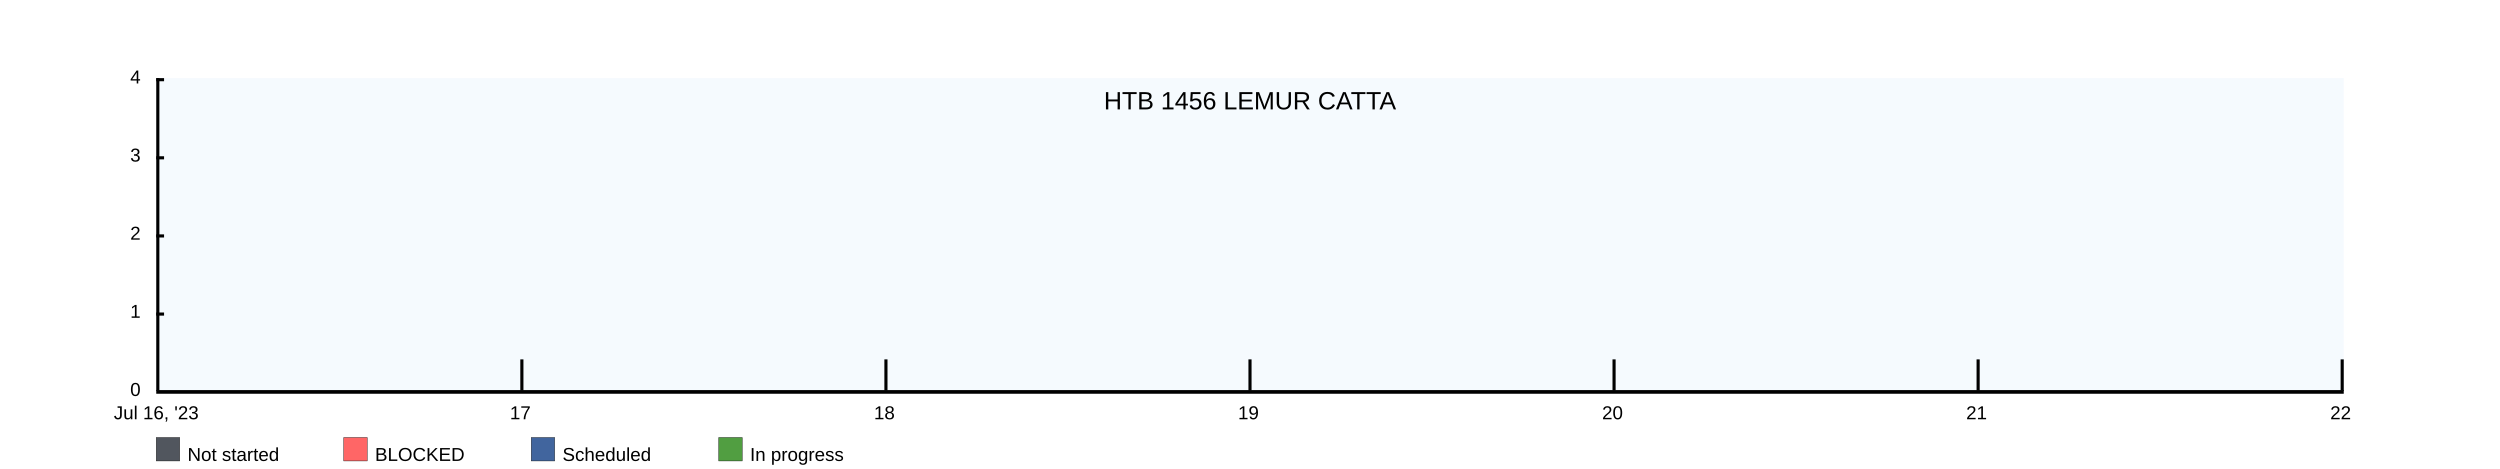
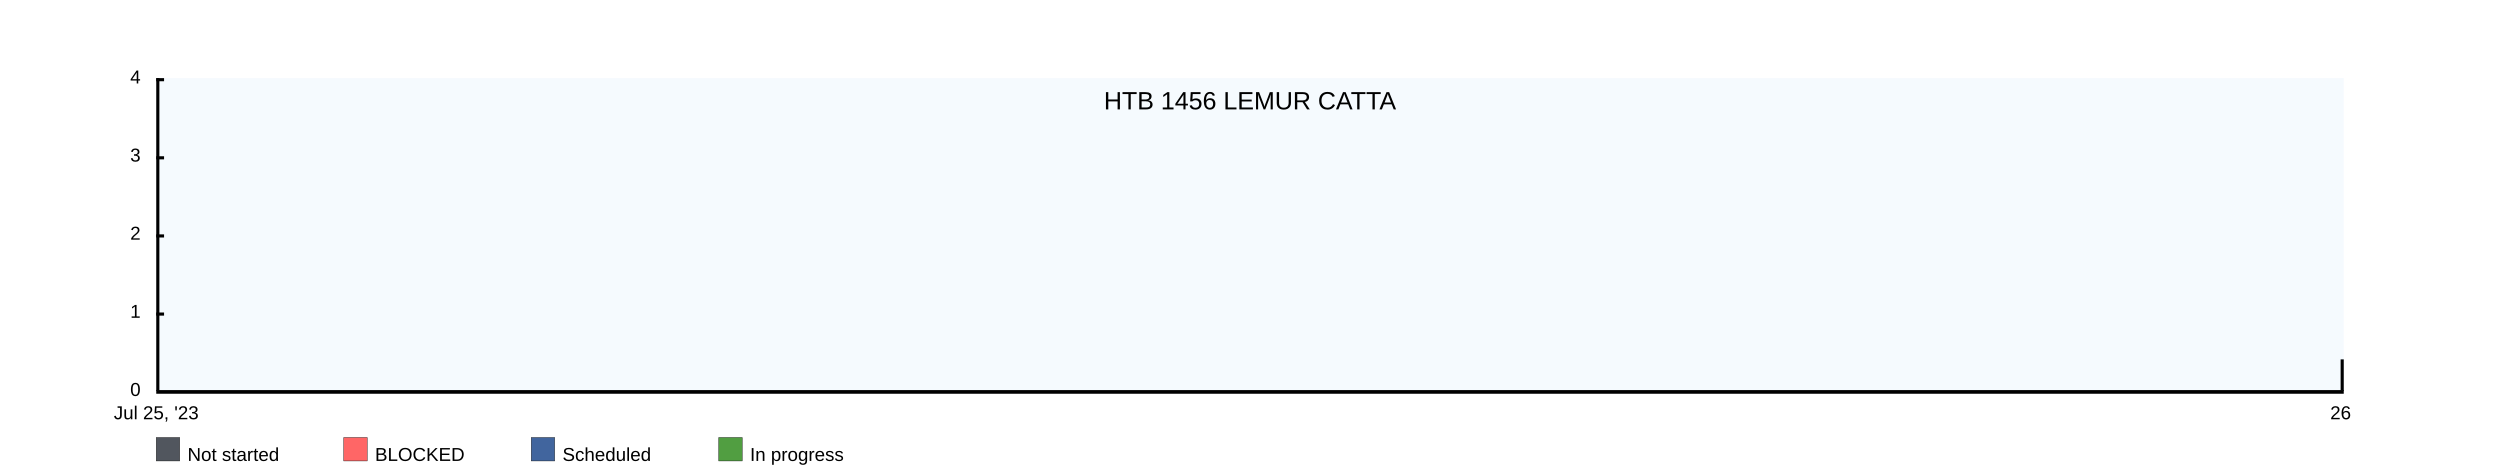
<svg xmlns="http://www.w3.org/2000/svg" width="1600" height="300">
  <rect x="100" y="50" width="1400" height="200" fill="rgba(221, 239, 250, .3)" />
  <clipPath id="theGraph">
    <rect x="100" y="50" width="1400" height="200" fill="black" />
  </clipPath>
  <rect x="100" y="280" width="15" height="15" fill="#51565E" stroke="black" stroke-width="0.25" />
  <text x="120" y="295" font-family="Arial" font-size="12" fill="black">Not started</text>
  <rect x="220" y="280" width="15" height="15" fill="#FF6666" stroke="black" stroke-width="0.25" />
  <text x="240" y="295" font-family="Arial" font-size="12" fill="black">BLOCKED</text>
  <rect x="340" y="280" width="15" height="15" fill="#41659E" stroke="black" stroke-width="0.25" />
  <text x="360" y="295" font-family="Arial" font-size="12" fill="black">Scheduled</text>
  <rect x="460" y="280" width="15" height="15" fill="#519E41" stroke="black" stroke-width="0.25" />
  <text x="480" y="295" font-family="Arial" font-size="12" fill="black">In progress</text>
-   <path d="M 100 250 M 100 250 C 100 250 333.333 250 333.333 250 C 333.333 250 566.667 250 566.667 250 C 566.667 250 800 250 800 250 C 800 250 1033.333 250 1033.333 250 C 1033.333 250 1266.667 250 1266.667 250 C 1266.667 250 1500 250 1500 250 C 1500 250 1500 250 1500 250 C 1500 250 100 250 100 250 Z" fill="#519E41" stroke="black" stroke-width="0.25" />
-   <path d="M 100 250 M 100 250 C 100 250 333.333 250 333.333 250 C 333.333 250 566.667 250 566.667 250 C 566.667 250 800 250 800 250 C 800 250 1033.333 250 1033.333 250 C 1033.333 250 1266.667 250 1266.667 250 C 1266.667 250 1500 250 1500 250 C 1500 250 1500 250 1500 250 C 1500 250 100 250 100 250 Z" fill="#41659E" stroke="black" stroke-width="0.25" />
-   <path d="M 100 250 M 100 250 C 100 250 333.333 250 333.333 250 C 333.333 250 566.667 250 566.667 250 C 566.667 250 800 250 800 250 C 800 250 1033.333 250 1033.333 250 C 1033.333 250 1266.667 250 1266.667 250 C 1266.667 250 1500 250 1500 250 C 1500 250 1500 250 1500 250 C 1500 250 100 250 100 250 Z" fill="#FF6666" stroke="black" stroke-width="0.25" />
-   <path d="M 100 250 M 100 250 C 100 250 333.333 250 333.333 250 C 333.333 250 566.667 250 566.667 250 C 566.667 250 800 250 800 250 C 800 250 1033.333 250 1033.333 250 C 1033.333 250 1266.667 250 1266.667 250 C 1266.667 250 1500 250 1500 250 C 1500 250 1500 250 1500 250 C 1500 250 100 250 100 250 Z" fill="#51565E" stroke="black" stroke-width="0.25" />
+   <path d="M 100 250 M 100 250 C 100 250 1500 250 1500 250 C 1500 250 1500 250 1500 250 C 1500 250 100 250 100 250 Z" fill="#519E41" stroke="black" stroke-width="0.25" />
+   <path d="M 100 250 M 100 250 C 100 250 1500 250 1500 250 C 1500 250 1500 250 1500 250 C 1500 250 100 250 100 250 Z" fill="#41659E" stroke="black" stroke-width="0.25" />
+   <path d="M 100 250 M 100 250 C 100 250 1500 250 1500 250 C 1500 250 1500 250 1500 250 C 1500 250 100 250 100 250 Z" fill="#FF6666" stroke="black" stroke-width="0.25" />
+   <path d="M 100 250 M 100 250 C 100 250 1500 250 1500 250 C 1500 250 1500 250 1500 250 C 1500 250 100 250 100 250 Z" fill="#51565E" stroke="black" stroke-width="0.25" />
  <text x="800" y="70" font-family="Arial" font-size="16" fill="black" text-anchor="middle" alignment-baseline="middle">HTB 1456 LEMUR CATTA</text>
  <rect x="100" y="250" width="1400" height="2" fill="black" />
  <rect x="100" y="50" width="5" height="2" fill="black" />
  <rect x="100" y="100" width="5" height="2" fill="black" />
  <rect x="100" y="150" width="5" height="2" fill="black" />
  <rect x="100" y="200" width="5" height="2" fill="black" />
  <text x="90" y="50" font-family="Arial" font-size="12" fill="black" text-anchor="end" dominant-baseline="middle">4</text>
  <text x="90" y="100" font-family="Arial" font-size="12" fill="black" text-anchor="end" dominant-baseline="middle">3</text>
  <text x="90" y="150" font-family="Arial" font-size="12" fill="black" text-anchor="end" dominant-baseline="middle">2</text>
  <text x="90" y="200" font-family="Arial" font-size="12" fill="black" text-anchor="end" dominant-baseline="middle">1</text>
  <text x="90" y="250" font-family="Arial" font-size="12" fill="black" text-anchor="end" dominant-baseline="middle">0</text>
-   <text x="100" y="260" font-family="Arial" fill="black" text-anchor="middle" dominant-baseline="hanging">Jul 16, '23</text>
-   <text x="333" y="260" font-family="Arial" fill="black" text-anchor="middle" dominant-baseline="hanging">17</text>
-   <text x="566" y="260" font-family="Arial" fill="black" text-anchor="middle" dominant-baseline="hanging">18</text>
-   <text x="799" y="260" font-family="Arial" fill="black" text-anchor="middle" dominant-baseline="hanging">19</text>
-   <text x="1032" y="260" font-family="Arial" fill="black" text-anchor="middle" dominant-baseline="hanging">20</text>
-   <text x="1265" y="260" font-family="Arial" fill="black" text-anchor="middle" dominant-baseline="hanging">21</text>
-   <text x="1498" y="260" font-family="Arial" fill="black" text-anchor="middle" dominant-baseline="hanging">22</text>
+   <text x="100" y="260" font-family="Arial" fill="black" text-anchor="middle" dominant-baseline="hanging">Jul 25, '23</text>
+   <text x="1498" y="260" font-family="Arial" fill="black" text-anchor="middle" dominant-baseline="hanging">26</text>
  <rect x="100" y="50" width="2" height="200" fill="black" />
-   <rect x="333" y="230" width="2" height="20" fill="black" />
-   <rect x="566" y="230" width="2" height="20" fill="black" />
-   <rect x="799" y="230" width="2" height="20" fill="black" />
-   <rect x="1032" y="230" width="2" height="20" fill="black" />
-   <rect x="1265" y="230" width="2" height="20" fill="black" />
  <rect x="1498" y="230" width="2" height="20" fill="black" />
</svg>
